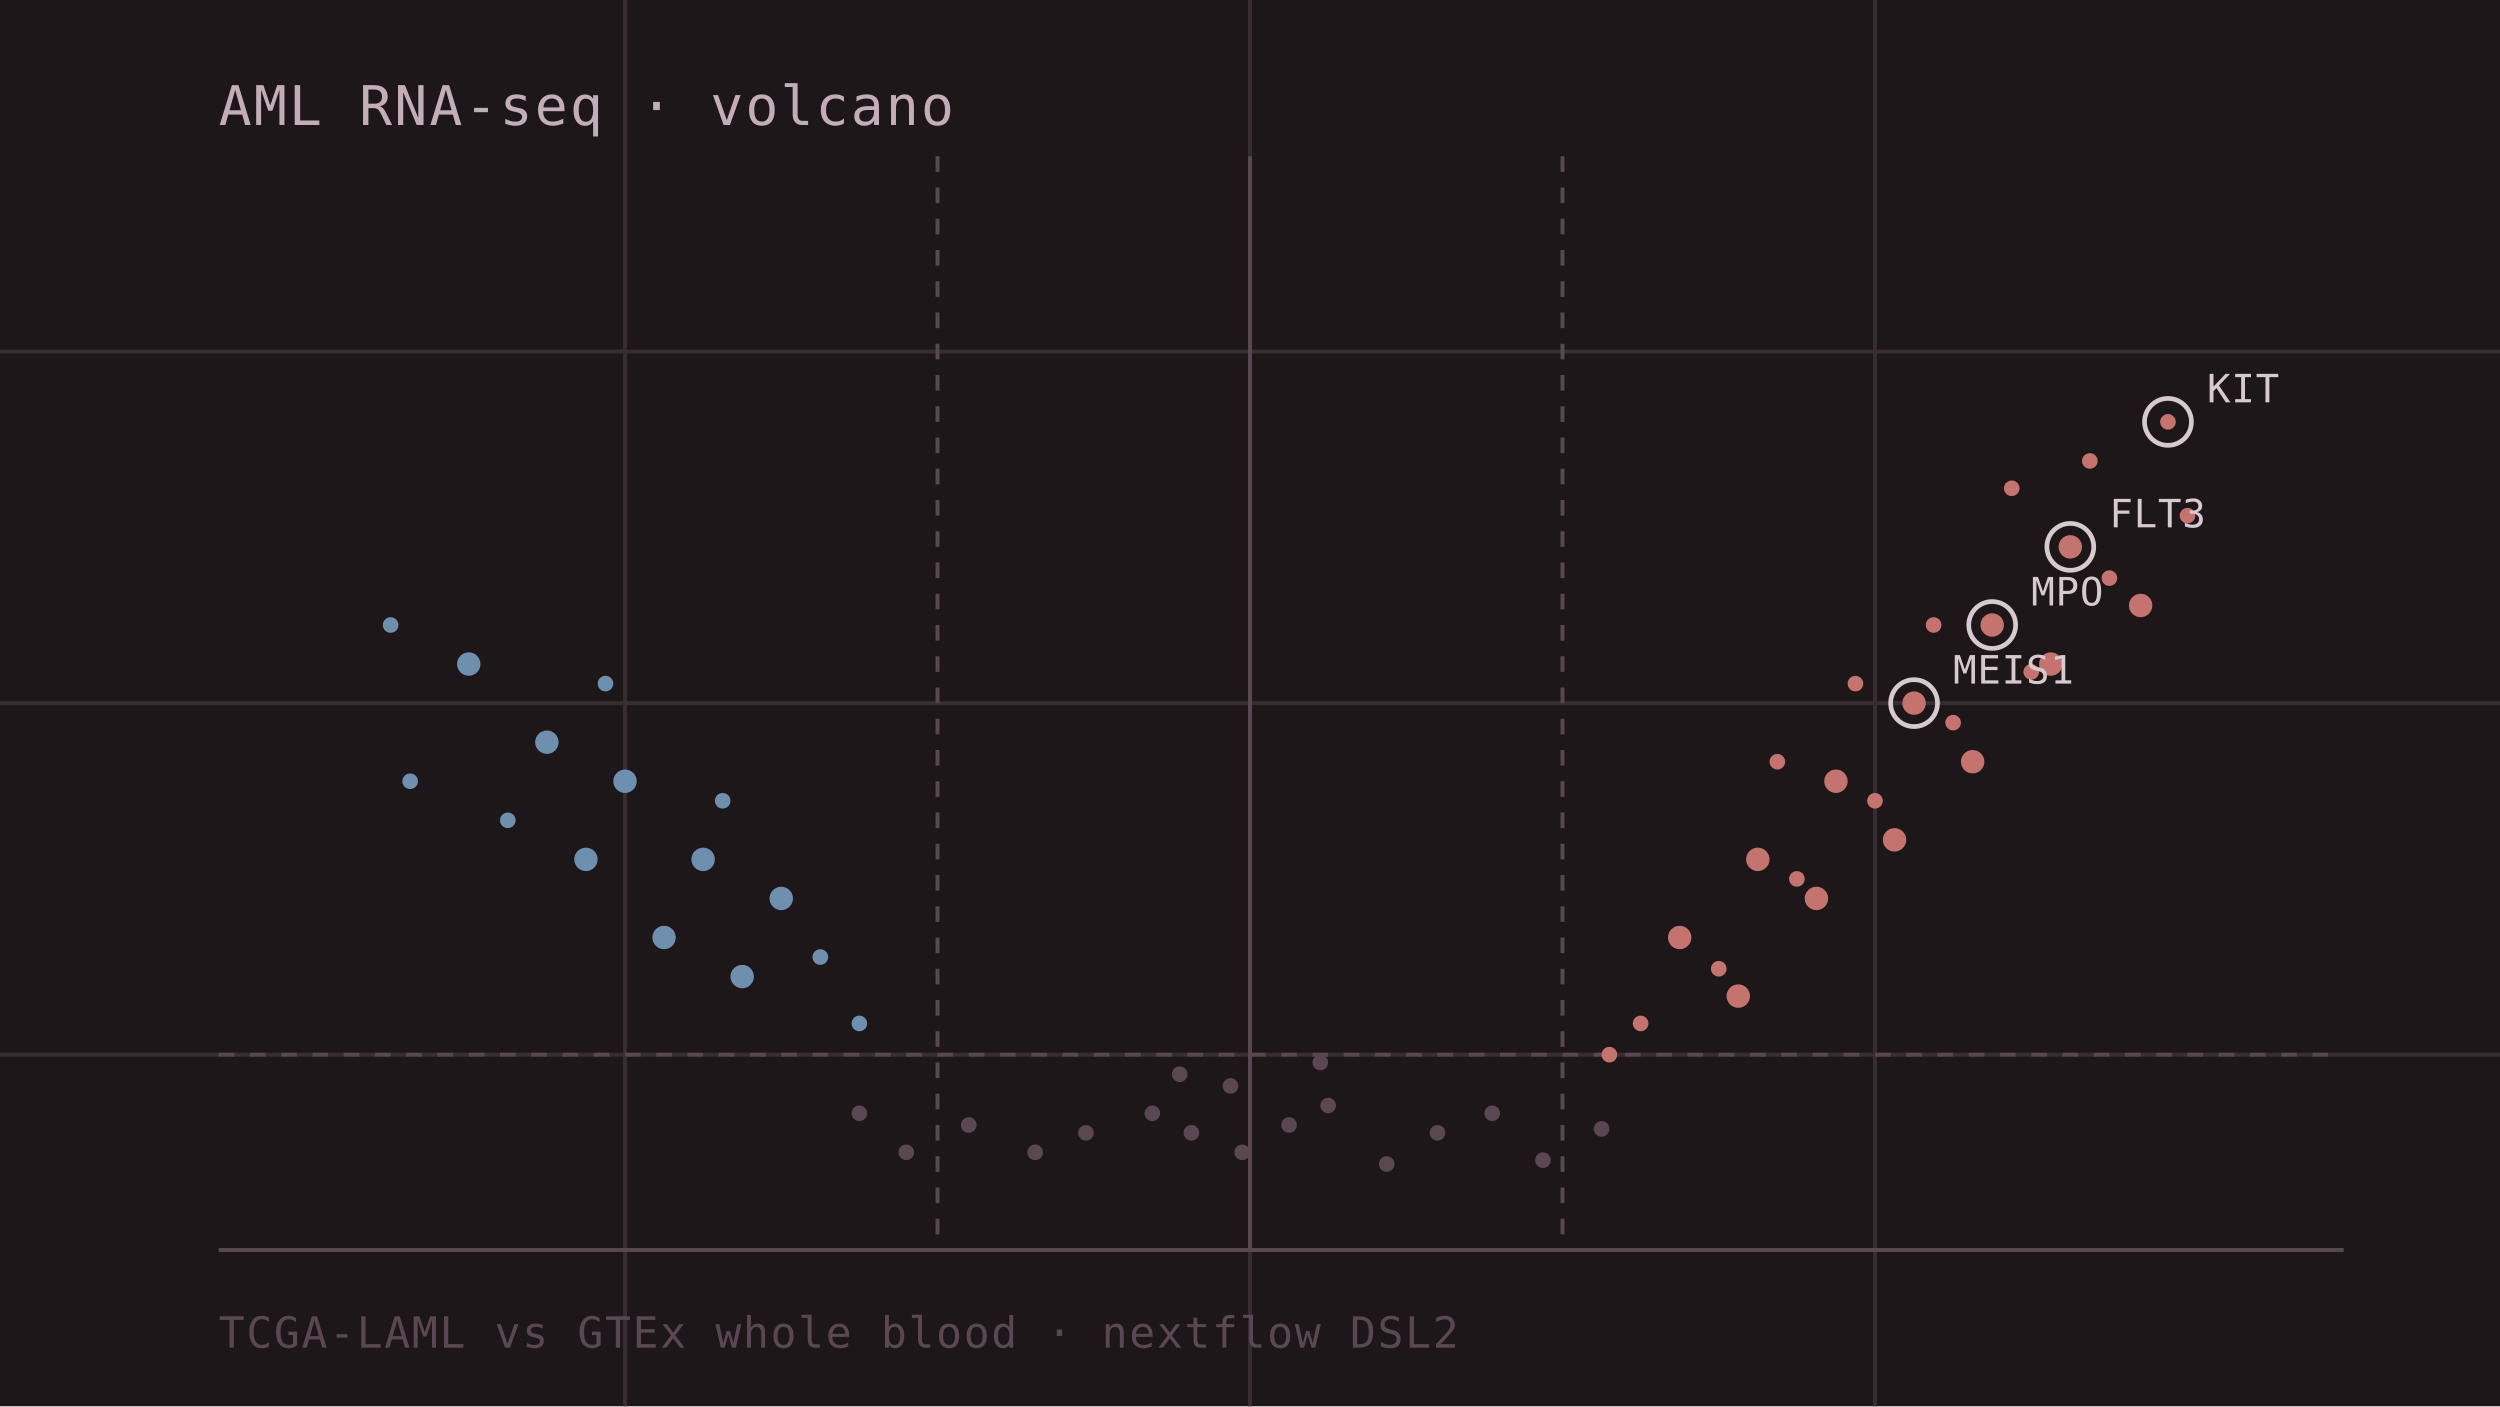
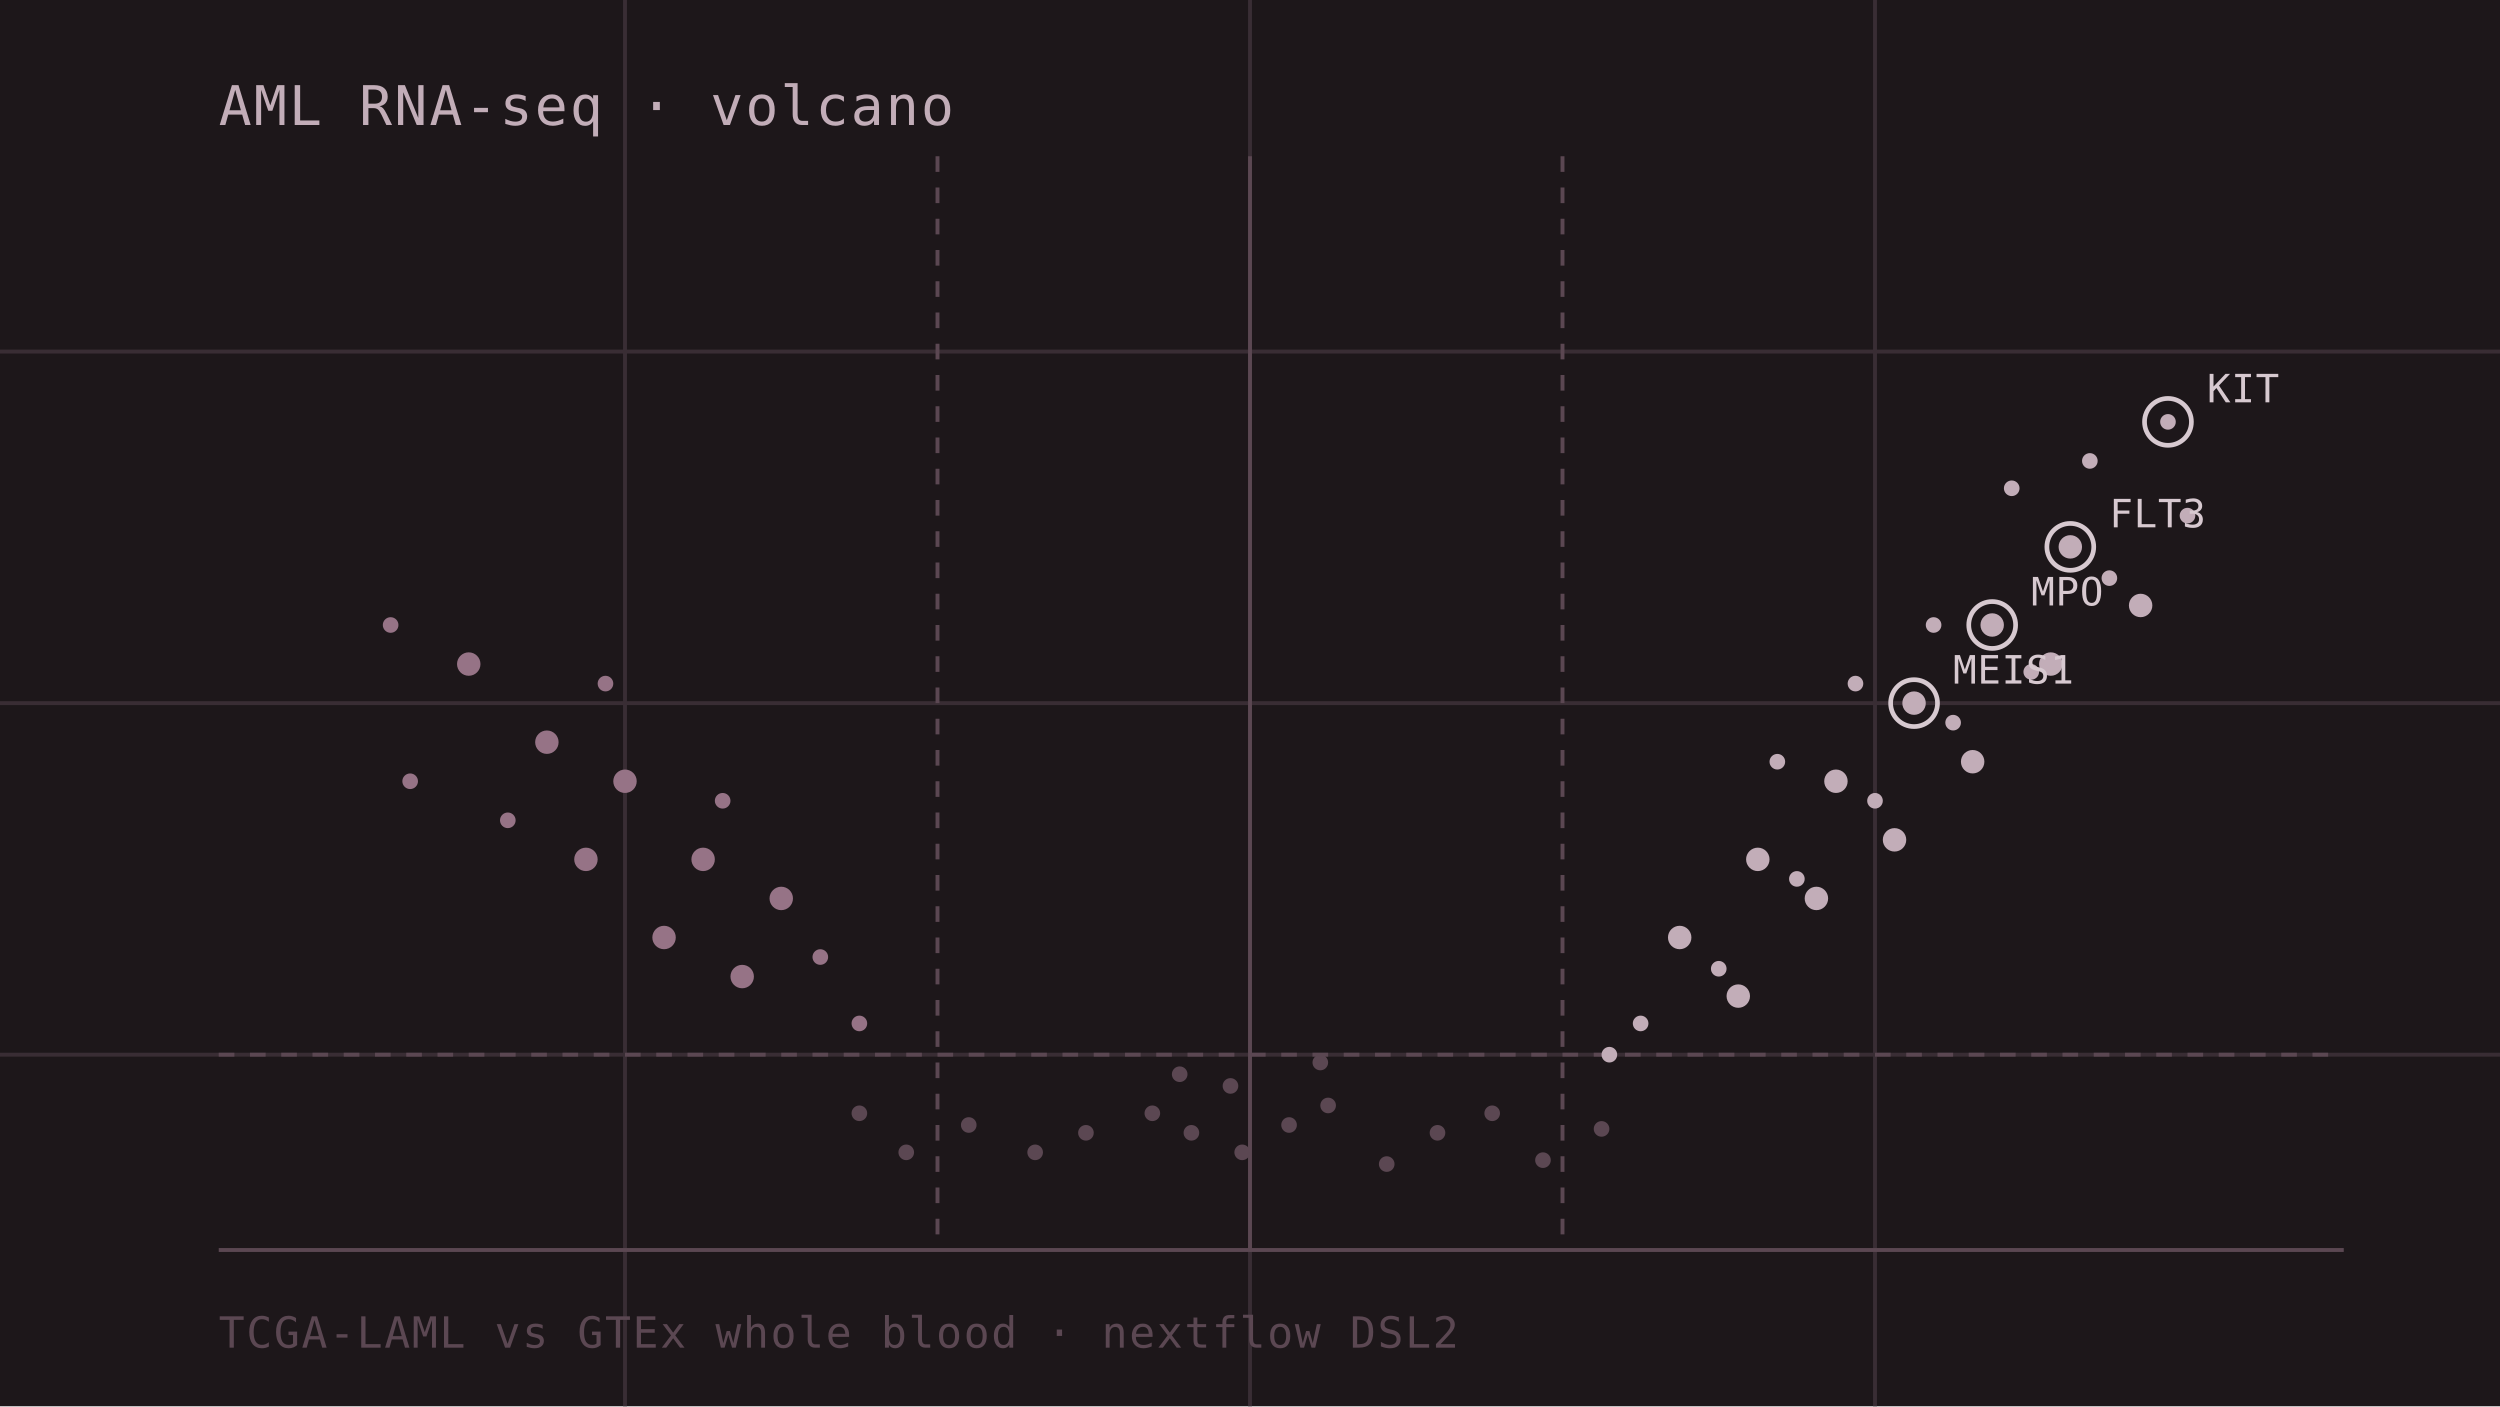
<svg xmlns="http://www.w3.org/2000/svg" viewBox="0 0 640 360" preserveAspectRatio="xMidYMid slice" role="img" aria-label="AML RNA-seq volcano thumbnail">
  <defs>
    <style>
      .bg { fill: #1D171A; }
      .grid-line { stroke: #392D34; stroke-width: 1; }
      .axis { stroke: #5B4752; stroke-width: 1; }
      .thresh { stroke: #5B4752; stroke-width: 1; stroke-dasharray: 4 4; }
      .ns { fill: #5B4752; }
-       .up { fill: #C4736E; }
-       .down { fill: #6E8FAD; }
+       .up { fill: #C2ADB8; }
+       .down { fill: #967386; }
      .sig-marker { fill: none; stroke: #D7C9D0; stroke-width: 1.2; }
      .label { font-family: "Fragment Mono", ui-monospace, "SF Mono", Menlo, monospace; font-size: 14px; fill: #C2ADB8; letter-spacing: 0.04em; }
      .label-dim { font-family: "Fragment Mono", ui-monospace, "SF Mono", Menlo, monospace; font-size: 11px; fill: #5B4752; letter-spacing: 0.04em; }
      .gene-label { font-family: "Fragment Mono", ui-monospace, "SF Mono", Menlo, monospace; font-size: 10px; fill: #D7C9D0; letter-spacing: 0.02em; }
    </style>
  </defs>
  <rect class="bg" width="640" height="360" />
  <g class="grid-line">
    <line x1="0" y1="90" x2="640" y2="90" />
    <line x1="0" y1="180" x2="640" y2="180" />
    <line x1="0" y1="270" x2="640" y2="270" />
    <line x1="160" y1="0" x2="160" y2="360" />
    <line x1="320" y1="0" x2="320" y2="360" />
    <line x1="480" y1="0" x2="480" y2="360" />
  </g>
  <g class="axis">
    <line x1="56" y1="320" x2="600" y2="320" />
    <line x1="320" y1="40" x2="320" y2="320" />
  </g>
  <g class="thresh">
    <line x1="56" y1="270" x2="600" y2="270" />
    <line x1="240" y1="40" x2="240" y2="320" />
    <line x1="400" y1="40" x2="400" y2="320" />
  </g>
  <g class="ns">
    <circle cx="318" cy="295" r="2" />
    <circle cx="305" cy="290" r="2" />
    <circle cx="330" cy="288" r="2" />
    <circle cx="295" cy="285" r="2" />
    <circle cx="340" cy="283" r="2" />
    <circle cx="315" cy="278" r="2" />
    <circle cx="278" cy="290" r="2" />
    <circle cx="355" cy="298" r="2" />
    <circle cx="265" cy="295" r="2" />
    <circle cx="368" cy="290" r="2" />
    <circle cx="248" cy="288" r="2" />
    <circle cx="382" cy="285" r="2" />
    <circle cx="232" cy="295" r="2" />
    <circle cx="395" cy="297" r="2" />
    <circle cx="220" cy="285" r="2" />
    <circle cx="410" cy="289" r="2" />
    <circle cx="338" cy="272" r="2" />
    <circle cx="302" cy="275" r="2" />
  </g>
  <g class="down">
    <circle cx="200" cy="230" r="3" />
    <circle cx="180" cy="220" r="3" />
    <circle cx="160" cy="200" r="3" />
    <circle cx="140" cy="190" r="3" />
    <circle cx="120" cy="170" r="3" />
    <circle cx="100" cy="160" r="2" />
    <circle cx="190" cy="250" r="3" />
    <circle cx="170" cy="240" r="3" />
    <circle cx="150" cy="220" r="3" />
    <circle cx="210" cy="245" r="2" />
    <circle cx="130" cy="210" r="2" />
    <circle cx="105" cy="200" r="2" />
    <circle cx="185" cy="205" r="2" />
    <circle cx="155" cy="175" r="2" />
    <circle cx="220" cy="262" r="2" />
  </g>
  <g class="up">
    <circle cx="430" cy="240" r="3" />
    <circle cx="450" cy="220" r="3" />
    <circle cx="470" cy="200" r="3" />
    <circle cx="490" cy="180" r="3" />
    <circle cx="510" cy="160" r="3" />
    <circle cx="530" cy="140" r="3" />
    <circle cx="445" cy="255" r="3" />
    <circle cx="465" cy="230" r="3" />
    <circle cx="485" cy="215" r="3" />
    <circle cx="505" cy="195" r="3" />
    <circle cx="525" cy="170" r="3" />
    <circle cx="548" cy="155" r="3" />
    <circle cx="420" cy="262" r="2" />
    <circle cx="440" cy="248" r="2" />
    <circle cx="460" cy="225" r="2" />
    <circle cx="480" cy="205" r="2" />
    <circle cx="500" cy="185" r="2" />
    <circle cx="520" cy="172" r="2" />
    <circle cx="540" cy="148" r="2" />
    <circle cx="560" cy="132" r="2" />
    <circle cx="412" cy="270" r="2" />
    <circle cx="495" cy="160" r="2" />
    <circle cx="475" cy="175" r="2" />
    <circle cx="455" cy="195" r="2" />
    <circle cx="515" cy="125" r="2" />
    <circle cx="535" cy="118" r="2" />
    <circle cx="555" cy="108" r="2" />
  </g>
  <g class="sig-marker">
    <circle cx="530" cy="140" r="6" />
    <circle cx="490" cy="180" r="6" />
    <circle cx="510" cy="160" r="6" />
    <circle cx="555" cy="108" r="6" />
  </g>
  <g class="gene-label">
    <text x="540" y="135">FLT3</text>
    <text x="500" y="175">MEIS1</text>
    <text x="520" y="155">MPO</text>
    <text x="565" y="103">KIT</text>
  </g>
  <text class="label" x="56" y="32">AML RNA-seq · volcano</text>
  <text class="label-dim" x="56" y="345">TCGA-LAML vs GTEx whole blood · nextflow DSL2</text>
</svg>
